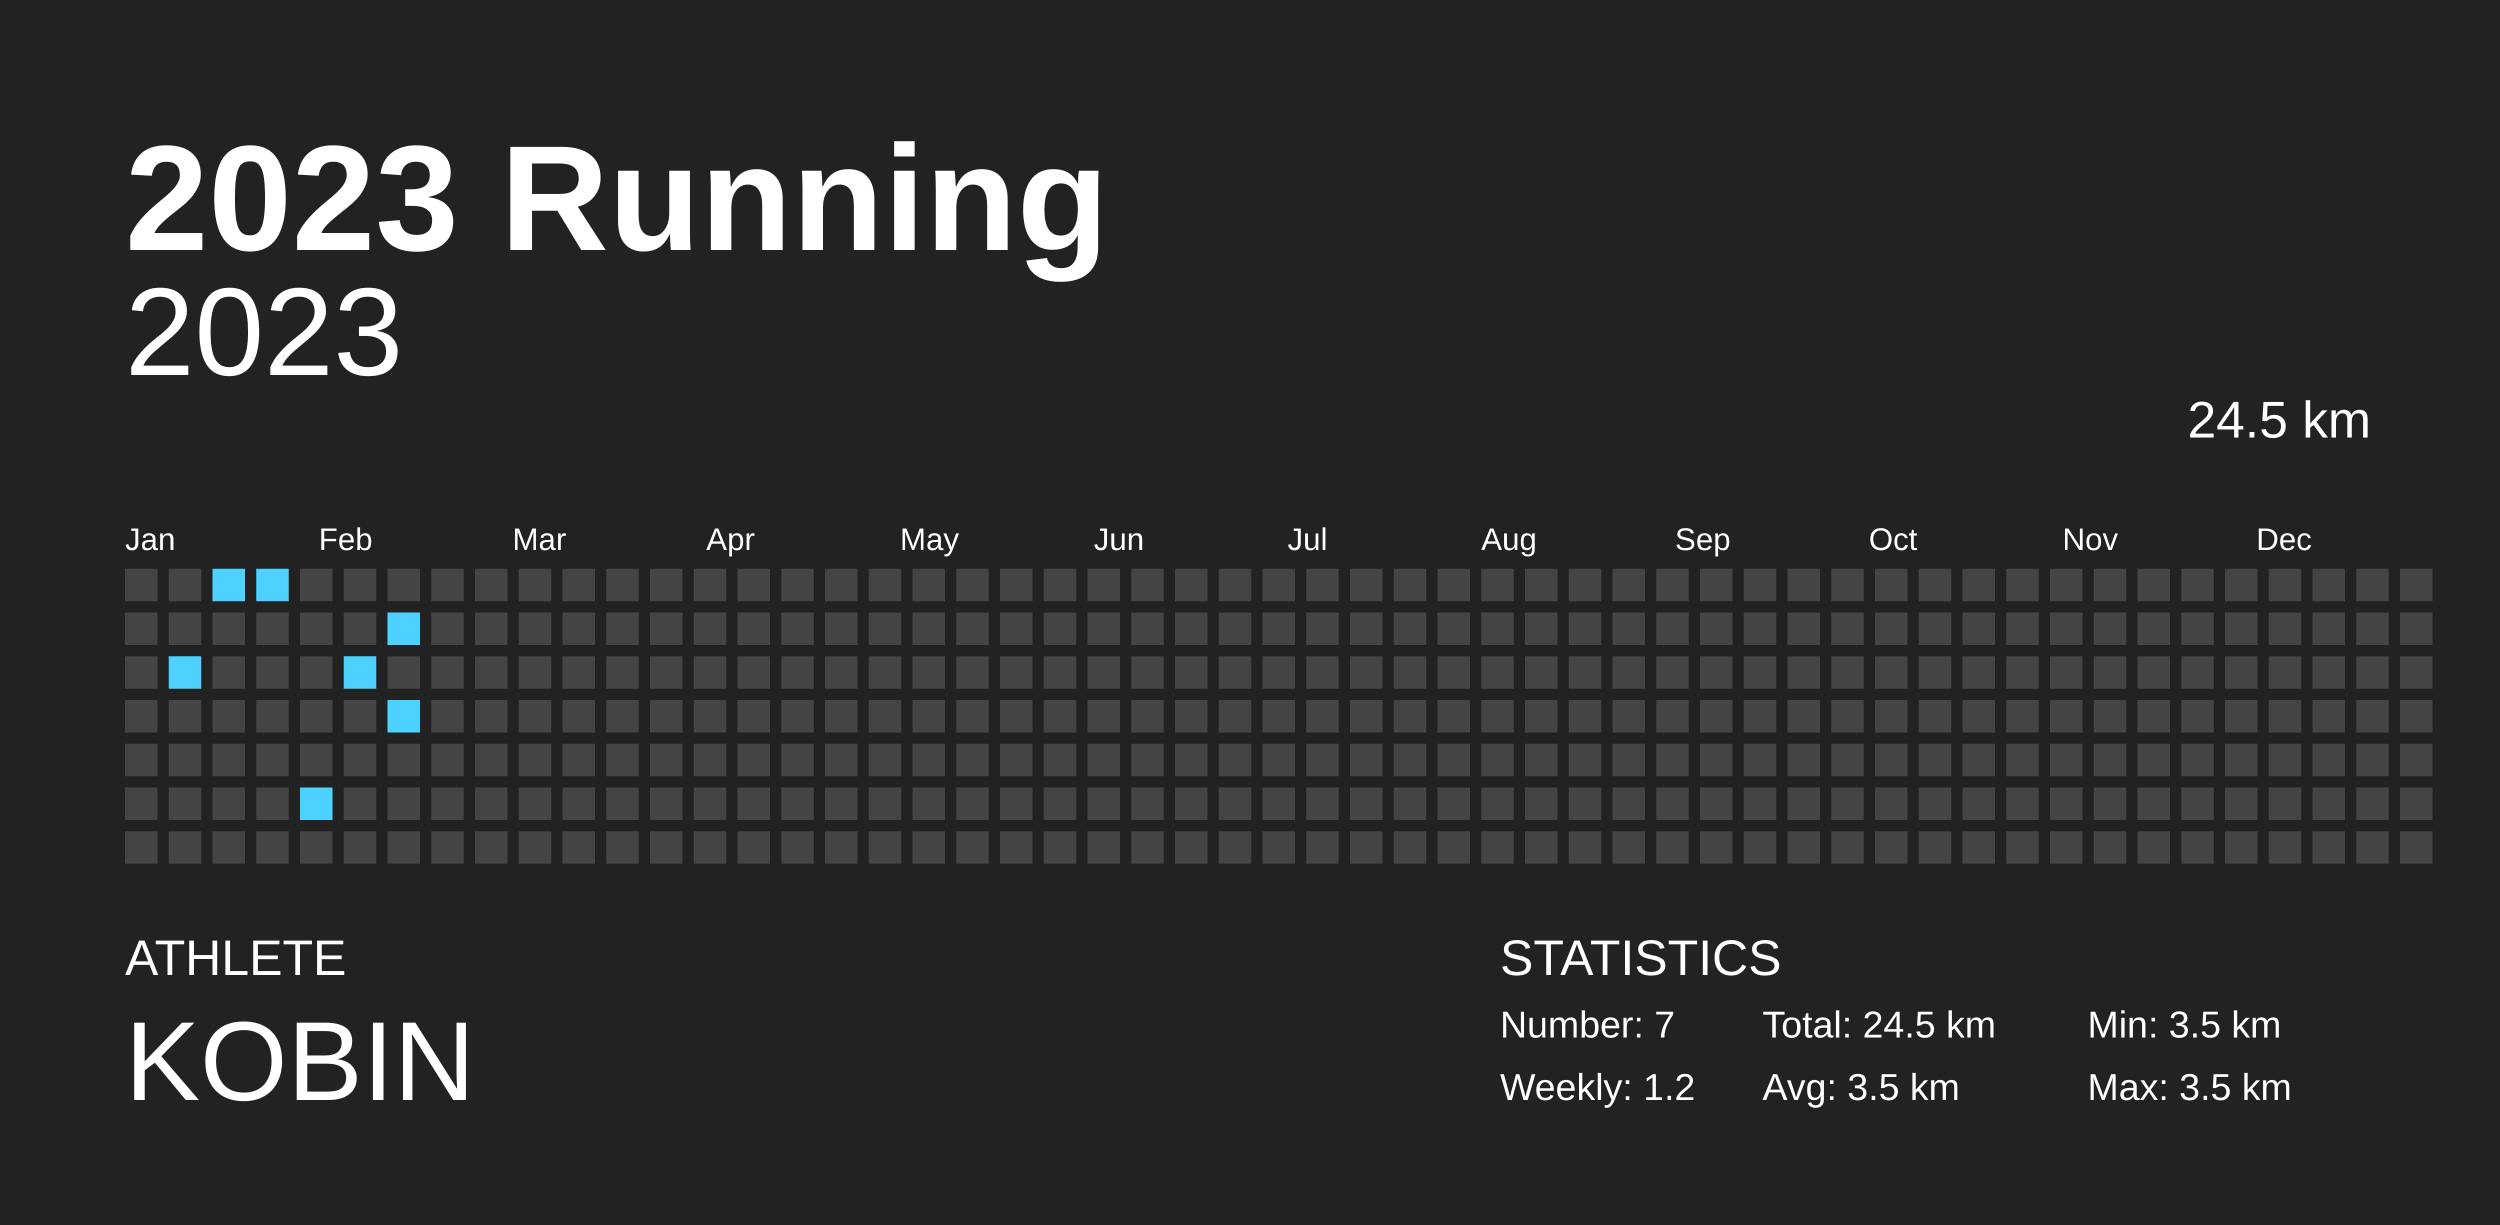
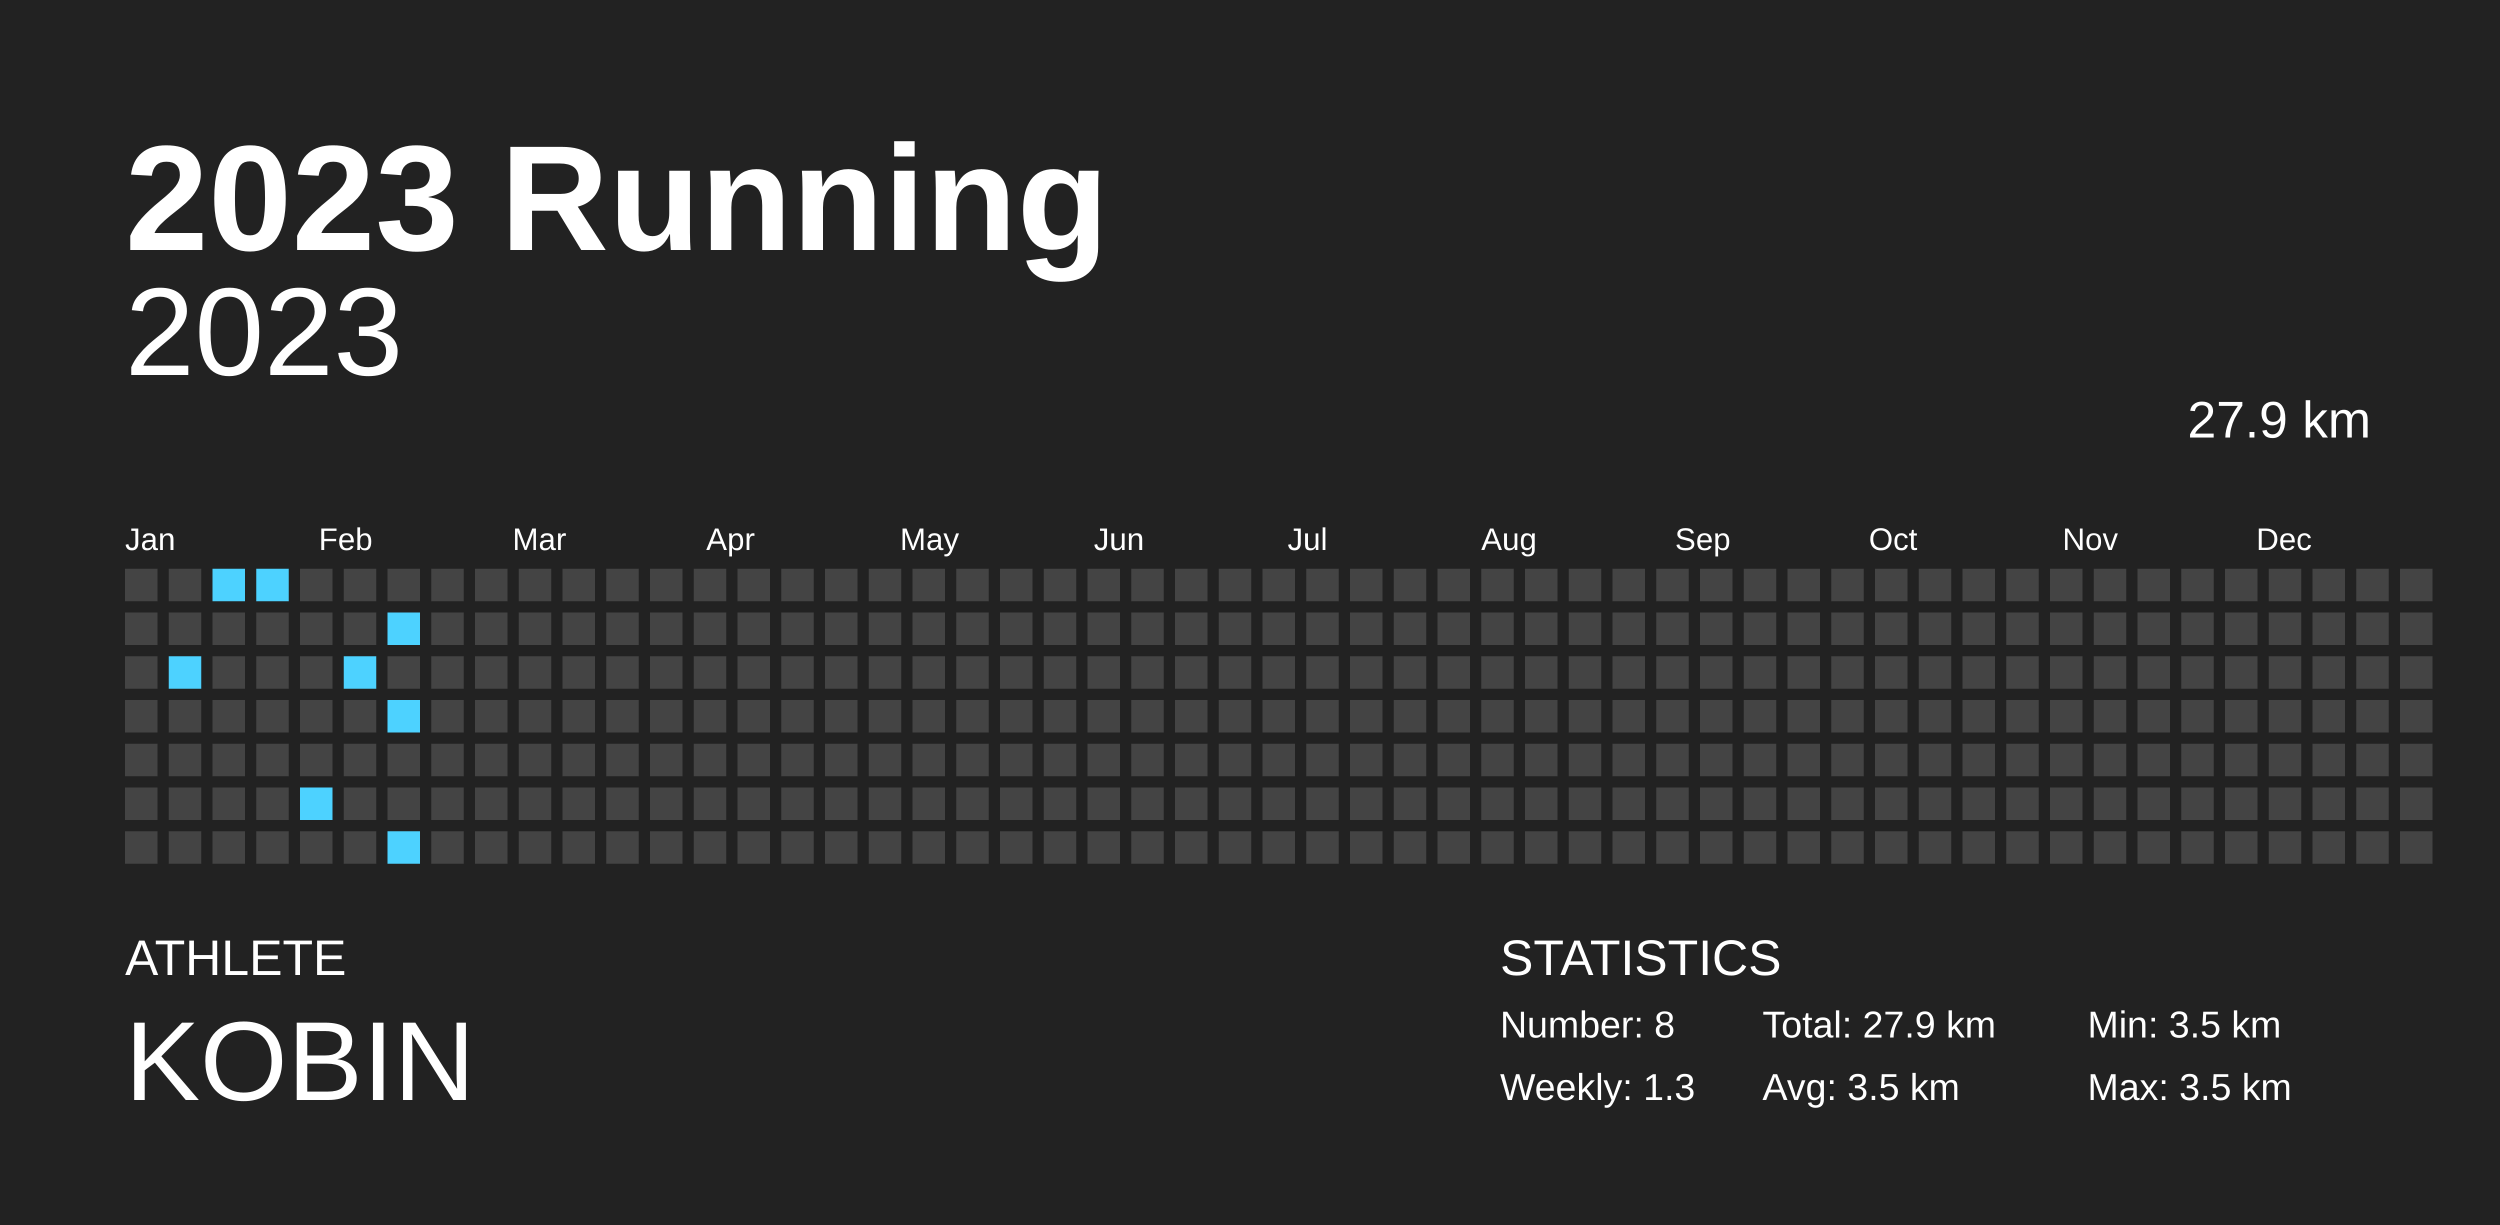
<svg xmlns="http://www.w3.org/2000/svg" baseProfile="full" height="98mm" version="1.1" viewBox="0,0,200,98" width="200mm">
  <defs />
  <rect fill="#222222" height="98" width="200" x="0" y="0" />
  <text fill="#FFFFFF" style="font-size:12px; font-family:Arial; font-weight:bold;" x="10" y="20">2023 Running</text>
  <text fill="#FFFFFF" style="font-size:4px; font-family:Arial" x="10" y="78">ATHLETE</text>
  <text fill="#FFFFFF" style="font-size:9px; font-family:Arial" x="10" y="88">KOBIN</text>
  <text fill="#FFFFFF" style="font-size:4px; font-family:Arial" x="120" y="78">STATISTICS</text>
-   <text fill="#FFFFFF" style="font-size:3px; font-family:Arial" x="120" y="83">Number: 7</text>
-   <text fill="#FFFFFF" style="font-size:3px; font-family:Arial" x="120" y="88">Weekly: 1.2</text>
-   <text fill="#FFFFFF" style="font-size:3px; font-family:Arial" x="141" y="83">Total: 24.5 km</text>
+   <text fill="#FFFFFF" style="font-size:3px; font-family:Arial" x="120" y="83">Number: 8</text>
+   <text fill="#FFFFFF" style="font-size:3px; font-family:Arial" x="120" y="88">Weekly: 1.3</text>
+   <text fill="#FFFFFF" style="font-size:3px; font-family:Arial" x="141" y="83">Total: 27.9 km</text>
  <text fill="#FFFFFF" style="font-size:3px; font-family:Arial" x="141" y="88">Avg: 3.5 km</text>
  <text fill="#FFFFFF" style="font-size:3px; font-family:Arial" x="167" y="83">Min: 3.5 km</text>
  <text fill="#FFFFFF" style="font-size:3px; font-family:Arial" x="167" y="88">Max: 3.5 km</text>
  <text alignment-baseline="hanging" fill="#FFFFFF" style="font-size:10.0px; font-family:Arial;" x="10" y="30">2023</text>
-   <text alignment-baseline="hanging" fill="#FFFFFF" style="font-size:4.125px; font-family:Arial;" x="175" y="35">24.5 km</text>
+   <text alignment-baseline="hanging" fill="#FFFFFF" style="font-size:4.125px; font-family:Arial;" x="175" y="35">27.9 km</text>
  <text fill="#FFFFFF" style="font-size:2.5px; font-family:Arial" x="10.0" y="44">Jan</text>
  <text fill="#FFFFFF" style="font-size:2.5px; font-family:Arial" x="25.5" y="44">Feb</text>
  <text fill="#FFFFFF" style="font-size:2.5px; font-family:Arial" x="41.0" y="44">Mar</text>
  <text fill="#FFFFFF" style="font-size:2.5px; font-family:Arial" x="56.5" y="44">Apr</text>
  <text fill="#FFFFFF" style="font-size:2.5px; font-family:Arial" x="72.0" y="44">May</text>
  <text fill="#FFFFFF" style="font-size:2.5px; font-family:Arial" x="87.5" y="44">Jun</text>
  <text fill="#FFFFFF" style="font-size:2.5px; font-family:Arial" x="103.0" y="44">Jul</text>
  <text fill="#FFFFFF" style="font-size:2.5px; font-family:Arial" x="118.5" y="44">Aug</text>
  <text fill="#FFFFFF" style="font-size:2.5px; font-family:Arial" x="134.0" y="44">Sep</text>
  <text fill="#FFFFFF" style="font-size:2.5px; font-family:Arial" x="149.5" y="44">Oct</text>
  <text fill="#FFFFFF" style="font-size:2.5px; font-family:Arial" x="165.0" y="44">Nov</text>
  <text fill="#FFFFFF" style="font-size:2.5px; font-family:Arial" x="180.5" y="44">Dec</text>
  <rect fill="#444444" height="2.6" width="2.6" x="10.0" y="45.5" />
  <rect fill="#444444" height="2.6" width="2.6" x="10.0" y="49.0" />
  <rect fill="#444444" height="2.6" width="2.6" x="10.0" y="52.5" />
  <rect fill="#444444" height="2.6" width="2.6" x="10.0" y="56.0" />
  <rect fill="#444444" height="2.6" width="2.6" x="10.0" y="59.5" />
  <rect fill="#444444" height="2.6" width="2.6" x="10.0" y="63.0" />
  <rect fill="#444444" height="2.6" width="2.6" x="10.0" y="66.5" />
  <rect fill="#444444" height="2.6" width="2.6" x="13.5" y="45.5" />
  <rect fill="#444444" height="2.6" width="2.6" x="13.5" y="49.0" />
  <rect fill="#4dd2ff" height="2.6" width="2.6" x="13.5" y="52.5" />
  <rect fill="#444444" height="2.6" width="2.6" x="13.5" y="56.0" />
  <rect fill="#444444" height="2.6" width="2.6" x="13.5" y="59.5" />
  <rect fill="#444444" height="2.6" width="2.6" x="13.5" y="63.0" />
  <rect fill="#444444" height="2.6" width="2.6" x="13.5" y="66.5" />
  <rect fill="#4dd2ff" height="2.6" width="2.6" x="17.0" y="45.5" />
  <rect fill="#444444" height="2.6" width="2.6" x="17.0" y="49.0" />
  <rect fill="#444444" height="2.6" width="2.6" x="17.0" y="52.5" />
  <rect fill="#444444" height="2.6" width="2.6" x="17.0" y="56.0" />
  <rect fill="#444444" height="2.6" width="2.6" x="17.0" y="59.5" />
  <rect fill="#444444" height="2.6" width="2.6" x="17.0" y="63.0" />
  <rect fill="#444444" height="2.6" width="2.6" x="17.0" y="66.5" />
  <rect fill="#4dd2ff" height="2.6" width="2.6" x="20.5" y="45.5" />
  <rect fill="#444444" height="2.6" width="2.6" x="20.5" y="49.0" />
  <rect fill="#444444" height="2.6" width="2.6" x="20.5" y="52.5" />
  <rect fill="#444444" height="2.6" width="2.6" x="20.5" y="56.0" />
  <rect fill="#444444" height="2.6" width="2.6" x="20.5" y="59.5" />
  <rect fill="#444444" height="2.6" width="2.6" x="20.5" y="63.0" />
  <rect fill="#444444" height="2.6" width="2.6" x="20.5" y="66.5" />
  <rect fill="#444444" height="2.6" width="2.6" x="24.0" y="45.5" />
  <rect fill="#444444" height="2.6" width="2.6" x="24.0" y="49.0" />
  <rect fill="#444444" height="2.6" width="2.6" x="24.0" y="52.5" />
  <rect fill="#444444" height="2.6" width="2.6" x="24.0" y="56.0" />
  <rect fill="#444444" height="2.6" width="2.6" x="24.0" y="59.5" />
  <rect fill="#4dd2ff" height="2.6" width="2.6" x="24.0" y="63.0" />
  <rect fill="#444444" height="2.6" width="2.6" x="24.0" y="66.5" />
  <rect fill="#444444" height="2.6" width="2.6" x="27.5" y="45.5" />
  <rect fill="#444444" height="2.6" width="2.6" x="27.5" y="49.0" />
  <rect fill="#4dd2ff" height="2.6" width="2.6" x="27.5" y="52.5" />
  <rect fill="#444444" height="2.6" width="2.6" x="27.5" y="56.0" />
  <rect fill="#444444" height="2.6" width="2.6" x="27.5" y="59.5" />
  <rect fill="#444444" height="2.6" width="2.6" x="27.5" y="63.0" />
  <rect fill="#444444" height="2.6" width="2.6" x="27.5" y="66.5" />
  <rect fill="#444444" height="2.6" width="2.6" x="31.0" y="45.5" />
  <rect fill="#4dd2ff" height="2.6" width="2.6" x="31.0" y="49.0" />
  <rect fill="#444444" height="2.6" width="2.6" x="31.0" y="52.5" />
  <rect fill="#4dd2ff" height="2.6" width="2.6" x="31.0" y="56.0" />
  <rect fill="#444444" height="2.6" width="2.6" x="31.0" y="59.5" />
  <rect fill="#444444" height="2.6" width="2.6" x="31.0" y="63.0" />
-   <rect fill="#444444" height="2.6" width="2.6" x="31.0" y="66.5" />
+   <rect fill="#4dd2ff" height="2.6" width="2.6" x="31.0" y="66.5" />
  <rect fill="#444444" height="2.6" width="2.6" x="34.5" y="45.5" />
  <rect fill="#444444" height="2.6" width="2.6" x="34.5" y="49.0" />
  <rect fill="#444444" height="2.6" width="2.6" x="34.5" y="52.5" />
  <rect fill="#444444" height="2.6" width="2.6" x="34.5" y="56.0" />
  <rect fill="#444444" height="2.6" width="2.6" x="34.5" y="59.5" />
  <rect fill="#444444" height="2.6" width="2.6" x="34.5" y="63.0" />
  <rect fill="#444444" height="2.6" width="2.6" x="34.5" y="66.5" />
  <rect fill="#444444" height="2.6" width="2.6" x="38.0" y="45.5" />
  <rect fill="#444444" height="2.6" width="2.6" x="38.0" y="49.0" />
  <rect fill="#444444" height="2.6" width="2.6" x="38.0" y="52.5" />
  <rect fill="#444444" height="2.6" width="2.6" x="38.0" y="56.0" />
  <rect fill="#444444" height="2.6" width="2.6" x="38.0" y="59.5" />
  <rect fill="#444444" height="2.6" width="2.6" x="38.0" y="63.0" />
  <rect fill="#444444" height="2.6" width="2.6" x="38.0" y="66.5" />
  <rect fill="#444444" height="2.6" width="2.6" x="41.5" y="45.5" />
  <rect fill="#444444" height="2.6" width="2.6" x="41.5" y="49.0" />
  <rect fill="#444444" height="2.6" width="2.6" x="41.5" y="52.5" />
  <rect fill="#444444" height="2.6" width="2.6" x="41.5" y="56.0" />
  <rect fill="#444444" height="2.6" width="2.6" x="41.5" y="59.5" />
  <rect fill="#444444" height="2.6" width="2.6" x="41.5" y="63.0" />
  <rect fill="#444444" height="2.6" width="2.6" x="41.5" y="66.5" />
  <rect fill="#444444" height="2.6" width="2.6" x="45.0" y="45.5" />
  <rect fill="#444444" height="2.6" width="2.6" x="45.0" y="49.0" />
  <rect fill="#444444" height="2.6" width="2.6" x="45.0" y="52.5" />
  <rect fill="#444444" height="2.6" width="2.6" x="45.0" y="56.0" />
  <rect fill="#444444" height="2.6" width="2.6" x="45.0" y="59.5" />
  <rect fill="#444444" height="2.6" width="2.6" x="45.0" y="63.0" />
  <rect fill="#444444" height="2.6" width="2.6" x="45.0" y="66.5" />
  <rect fill="#444444" height="2.6" width="2.6" x="48.5" y="45.5" />
  <rect fill="#444444" height="2.6" width="2.6" x="48.5" y="49.0" />
  <rect fill="#444444" height="2.6" width="2.6" x="48.5" y="52.5" />
  <rect fill="#444444" height="2.6" width="2.6" x="48.5" y="56.0" />
  <rect fill="#444444" height="2.6" width="2.6" x="48.5" y="59.5" />
  <rect fill="#444444" height="2.6" width="2.6" x="48.5" y="63.0" />
  <rect fill="#444444" height="2.6" width="2.6" x="48.5" y="66.5" />
  <rect fill="#444444" height="2.6" width="2.6" x="52.0" y="45.5" />
  <rect fill="#444444" height="2.6" width="2.6" x="52.0" y="49.0" />
  <rect fill="#444444" height="2.6" width="2.6" x="52.0" y="52.5" />
  <rect fill="#444444" height="2.6" width="2.6" x="52.0" y="56.0" />
  <rect fill="#444444" height="2.6" width="2.6" x="52.0" y="59.5" />
  <rect fill="#444444" height="2.6" width="2.6" x="52.0" y="63.0" />
  <rect fill="#444444" height="2.6" width="2.6" x="52.0" y="66.5" />
  <rect fill="#444444" height="2.6" width="2.6" x="55.5" y="45.5" />
  <rect fill="#444444" height="2.6" width="2.6" x="55.5" y="49.0" />
  <rect fill="#444444" height="2.6" width="2.6" x="55.5" y="52.5" />
  <rect fill="#444444" height="2.6" width="2.6" x="55.5" y="56.0" />
  <rect fill="#444444" height="2.6" width="2.6" x="55.5" y="59.5" />
  <rect fill="#444444" height="2.6" width="2.6" x="55.5" y="63.0" />
  <rect fill="#444444" height="2.6" width="2.6" x="55.5" y="66.5" />
  <rect fill="#444444" height="2.6" width="2.6" x="59.0" y="45.5" />
  <rect fill="#444444" height="2.6" width="2.6" x="59.0" y="49.0" />
  <rect fill="#444444" height="2.6" width="2.6" x="59.0" y="52.5" />
  <rect fill="#444444" height="2.6" width="2.6" x="59.0" y="56.0" />
  <rect fill="#444444" height="2.6" width="2.6" x="59.0" y="59.5" />
  <rect fill="#444444" height="2.6" width="2.6" x="59.0" y="63.0" />
  <rect fill="#444444" height="2.6" width="2.6" x="59.0" y="66.5" />
  <rect fill="#444444" height="2.6" width="2.6" x="62.5" y="45.5" />
  <rect fill="#444444" height="2.6" width="2.6" x="62.5" y="49.0" />
  <rect fill="#444444" height="2.6" width="2.6" x="62.5" y="52.5" />
  <rect fill="#444444" height="2.6" width="2.6" x="62.5" y="56.0" />
  <rect fill="#444444" height="2.6" width="2.6" x="62.5" y="59.5" />
  <rect fill="#444444" height="2.6" width="2.6" x="62.5" y="63.0" />
  <rect fill="#444444" height="2.6" width="2.6" x="62.5" y="66.5" />
  <rect fill="#444444" height="2.6" width="2.6" x="66.0" y="45.5" />
  <rect fill="#444444" height="2.6" width="2.6" x="66.0" y="49.0" />
  <rect fill="#444444" height="2.6" width="2.6" x="66.0" y="52.5" />
  <rect fill="#444444" height="2.6" width="2.6" x="66.0" y="56.0" />
  <rect fill="#444444" height="2.6" width="2.6" x="66.0" y="59.5" />
  <rect fill="#444444" height="2.6" width="2.6" x="66.0" y="63.0" />
  <rect fill="#444444" height="2.6" width="2.6" x="66.0" y="66.5" />
  <rect fill="#444444" height="2.6" width="2.6" x="69.5" y="45.5" />
  <rect fill="#444444" height="2.6" width="2.6" x="69.5" y="49.0" />
  <rect fill="#444444" height="2.6" width="2.6" x="69.5" y="52.5" />
  <rect fill="#444444" height="2.6" width="2.6" x="69.5" y="56.0" />
  <rect fill="#444444" height="2.6" width="2.6" x="69.5" y="59.5" />
  <rect fill="#444444" height="2.6" width="2.6" x="69.5" y="63.0" />
  <rect fill="#444444" height="2.6" width="2.6" x="69.5" y="66.5" />
  <rect fill="#444444" height="2.6" width="2.6" x="73.0" y="45.5" />
  <rect fill="#444444" height="2.6" width="2.6" x="73.0" y="49.0" />
  <rect fill="#444444" height="2.6" width="2.6" x="73.0" y="52.5" />
  <rect fill="#444444" height="2.6" width="2.6" x="73.0" y="56.0" />
  <rect fill="#444444" height="2.6" width="2.6" x="73.0" y="59.5" />
  <rect fill="#444444" height="2.6" width="2.6" x="73.0" y="63.0" />
  <rect fill="#444444" height="2.6" width="2.6" x="73.0" y="66.5" />
  <rect fill="#444444" height="2.6" width="2.6" x="76.5" y="45.5" />
  <rect fill="#444444" height="2.6" width="2.6" x="76.5" y="49.0" />
  <rect fill="#444444" height="2.6" width="2.6" x="76.5" y="52.5" />
  <rect fill="#444444" height="2.6" width="2.6" x="76.5" y="56.0" />
  <rect fill="#444444" height="2.6" width="2.6" x="76.5" y="59.5" />
  <rect fill="#444444" height="2.6" width="2.6" x="76.5" y="63.0" />
  <rect fill="#444444" height="2.6" width="2.6" x="76.5" y="66.5" />
  <rect fill="#444444" height="2.6" width="2.6" x="80.0" y="45.5" />
  <rect fill="#444444" height="2.6" width="2.6" x="80.0" y="49.0" />
  <rect fill="#444444" height="2.6" width="2.6" x="80.0" y="52.5" />
  <rect fill="#444444" height="2.6" width="2.6" x="80.0" y="56.0" />
  <rect fill="#444444" height="2.6" width="2.6" x="80.0" y="59.5" />
  <rect fill="#444444" height="2.6" width="2.6" x="80.0" y="63.0" />
  <rect fill="#444444" height="2.6" width="2.6" x="80.0" y="66.5" />
  <rect fill="#444444" height="2.6" width="2.6" x="83.5" y="45.5" />
  <rect fill="#444444" height="2.6" width="2.6" x="83.5" y="49.0" />
  <rect fill="#444444" height="2.6" width="2.6" x="83.5" y="52.5" />
  <rect fill="#444444" height="2.6" width="2.6" x="83.5" y="56.0" />
  <rect fill="#444444" height="2.6" width="2.6" x="83.5" y="59.5" />
  <rect fill="#444444" height="2.6" width="2.6" x="83.5" y="63.0" />
  <rect fill="#444444" height="2.6" width="2.6" x="83.5" y="66.5" />
  <rect fill="#444444" height="2.6" width="2.6" x="87.0" y="45.5" />
  <rect fill="#444444" height="2.6" width="2.6" x="87.0" y="49.0" />
  <rect fill="#444444" height="2.6" width="2.6" x="87.0" y="52.5" />
  <rect fill="#444444" height="2.6" width="2.6" x="87.0" y="56.0" />
  <rect fill="#444444" height="2.6" width="2.6" x="87.0" y="59.5" />
  <rect fill="#444444" height="2.6" width="2.6" x="87.0" y="63.0" />
  <rect fill="#444444" height="2.6" width="2.6" x="87.0" y="66.5" />
  <rect fill="#444444" height="2.6" width="2.6" x="90.5" y="45.5" />
  <rect fill="#444444" height="2.6" width="2.6" x="90.5" y="49.0" />
  <rect fill="#444444" height="2.6" width="2.6" x="90.5" y="52.5" />
  <rect fill="#444444" height="2.6" width="2.6" x="90.5" y="56.0" />
  <rect fill="#444444" height="2.6" width="2.6" x="90.5" y="59.5" />
  <rect fill="#444444" height="2.6" width="2.6" x="90.5" y="63.0" />
  <rect fill="#444444" height="2.6" width="2.6" x="90.5" y="66.5" />
  <rect fill="#444444" height="2.6" width="2.6" x="94.0" y="45.5" />
  <rect fill="#444444" height="2.6" width="2.6" x="94.0" y="49.0" />
  <rect fill="#444444" height="2.6" width="2.6" x="94.0" y="52.5" />
  <rect fill="#444444" height="2.6" width="2.6" x="94.0" y="56.0" />
  <rect fill="#444444" height="2.6" width="2.6" x="94.0" y="59.5" />
  <rect fill="#444444" height="2.6" width="2.6" x="94.0" y="63.0" />
  <rect fill="#444444" height="2.6" width="2.6" x="94.0" y="66.5" />
  <rect fill="#444444" height="2.6" width="2.6" x="97.5" y="45.5" />
  <rect fill="#444444" height="2.6" width="2.6" x="97.5" y="49.0" />
  <rect fill="#444444" height="2.6" width="2.6" x="97.5" y="52.5" />
  <rect fill="#444444" height="2.6" width="2.6" x="97.5" y="56.0" />
  <rect fill="#444444" height="2.6" width="2.6" x="97.5" y="59.5" />
  <rect fill="#444444" height="2.6" width="2.6" x="97.5" y="63.0" />
  <rect fill="#444444" height="2.6" width="2.6" x="97.5" y="66.5" />
  <rect fill="#444444" height="2.6" width="2.6" x="101.0" y="45.5" />
  <rect fill="#444444" height="2.6" width="2.6" x="101.0" y="49.0" />
  <rect fill="#444444" height="2.6" width="2.6" x="101.0" y="52.5" />
  <rect fill="#444444" height="2.6" width="2.6" x="101.0" y="56.0" />
  <rect fill="#444444" height="2.6" width="2.6" x="101.0" y="59.5" />
  <rect fill="#444444" height="2.6" width="2.6" x="101.0" y="63.0" />
  <rect fill="#444444" height="2.6" width="2.6" x="101.0" y="66.5" />
  <rect fill="#444444" height="2.6" width="2.6" x="104.5" y="45.5" />
  <rect fill="#444444" height="2.6" width="2.6" x="104.5" y="49.0" />
  <rect fill="#444444" height="2.6" width="2.6" x="104.5" y="52.5" />
  <rect fill="#444444" height="2.6" width="2.6" x="104.5" y="56.0" />
  <rect fill="#444444" height="2.6" width="2.6" x="104.5" y="59.5" />
  <rect fill="#444444" height="2.6" width="2.6" x="104.5" y="63.0" />
  <rect fill="#444444" height="2.6" width="2.6" x="104.5" y="66.5" />
  <rect fill="#444444" height="2.6" width="2.6" x="108.0" y="45.5" />
  <rect fill="#444444" height="2.6" width="2.6" x="108.0" y="49.0" />
  <rect fill="#444444" height="2.6" width="2.6" x="108.0" y="52.5" />
  <rect fill="#444444" height="2.6" width="2.6" x="108.0" y="56.0" />
  <rect fill="#444444" height="2.6" width="2.6" x="108.0" y="59.5" />
  <rect fill="#444444" height="2.6" width="2.6" x="108.0" y="63.0" />
  <rect fill="#444444" height="2.6" width="2.6" x="108.0" y="66.5" />
  <rect fill="#444444" height="2.6" width="2.6" x="111.5" y="45.5" />
  <rect fill="#444444" height="2.6" width="2.6" x="111.5" y="49.0" />
  <rect fill="#444444" height="2.6" width="2.6" x="111.5" y="52.5" />
  <rect fill="#444444" height="2.6" width="2.6" x="111.5" y="56.0" />
  <rect fill="#444444" height="2.6" width="2.6" x="111.5" y="59.5" />
  <rect fill="#444444" height="2.6" width="2.6" x="111.5" y="63.0" />
  <rect fill="#444444" height="2.6" width="2.6" x="111.5" y="66.5" />
  <rect fill="#444444" height="2.6" width="2.6" x="115.0" y="45.5" />
  <rect fill="#444444" height="2.6" width="2.6" x="115.0" y="49.0" />
  <rect fill="#444444" height="2.6" width="2.6" x="115.0" y="52.5" />
  <rect fill="#444444" height="2.6" width="2.6" x="115.0" y="56.0" />
  <rect fill="#444444" height="2.6" width="2.6" x="115.0" y="59.5" />
  <rect fill="#444444" height="2.6" width="2.6" x="115.0" y="63.0" />
  <rect fill="#444444" height="2.6" width="2.6" x="115.0" y="66.5" />
  <rect fill="#444444" height="2.6" width="2.6" x="118.5" y="45.5" />
  <rect fill="#444444" height="2.6" width="2.6" x="118.5" y="49.0" />
  <rect fill="#444444" height="2.6" width="2.6" x="118.5" y="52.5" />
  <rect fill="#444444" height="2.6" width="2.6" x="118.5" y="56.0" />
  <rect fill="#444444" height="2.6" width="2.6" x="118.5" y="59.5" />
  <rect fill="#444444" height="2.6" width="2.6" x="118.5" y="63.0" />
  <rect fill="#444444" height="2.6" width="2.6" x="118.5" y="66.5" />
  <rect fill="#444444" height="2.6" width="2.6" x="122.0" y="45.5" />
  <rect fill="#444444" height="2.6" width="2.6" x="122.0" y="49.0" />
  <rect fill="#444444" height="2.6" width="2.6" x="122.0" y="52.5" />
  <rect fill="#444444" height="2.6" width="2.6" x="122.0" y="56.0" />
  <rect fill="#444444" height="2.6" width="2.6" x="122.0" y="59.5" />
  <rect fill="#444444" height="2.6" width="2.6" x="122.0" y="63.0" />
  <rect fill="#444444" height="2.6" width="2.6" x="122.0" y="66.5" />
  <rect fill="#444444" height="2.6" width="2.6" x="125.5" y="45.5" />
  <rect fill="#444444" height="2.6" width="2.6" x="125.5" y="49.0" />
  <rect fill="#444444" height="2.6" width="2.6" x="125.5" y="52.5" />
  <rect fill="#444444" height="2.6" width="2.6" x="125.5" y="56.0" />
  <rect fill="#444444" height="2.6" width="2.6" x="125.5" y="59.5" />
  <rect fill="#444444" height="2.6" width="2.6" x="125.5" y="63.0" />
  <rect fill="#444444" height="2.6" width="2.6" x="125.5" y="66.5" />
  <rect fill="#444444" height="2.6" width="2.6" x="129.0" y="45.5" />
  <rect fill="#444444" height="2.6" width="2.6" x="129.0" y="49.0" />
  <rect fill="#444444" height="2.6" width="2.6" x="129.0" y="52.5" />
  <rect fill="#444444" height="2.6" width="2.6" x="129.0" y="56.0" />
  <rect fill="#444444" height="2.6" width="2.6" x="129.0" y="59.5" />
  <rect fill="#444444" height="2.6" width="2.6" x="129.0" y="63.0" />
  <rect fill="#444444" height="2.6" width="2.6" x="129.0" y="66.5" />
  <rect fill="#444444" height="2.6" width="2.6" x="132.5" y="45.5" />
  <rect fill="#444444" height="2.6" width="2.6" x="132.5" y="49.0" />
  <rect fill="#444444" height="2.6" width="2.6" x="132.5" y="52.5" />
  <rect fill="#444444" height="2.6" width="2.6" x="132.5" y="56.0" />
  <rect fill="#444444" height="2.6" width="2.6" x="132.5" y="59.5" />
  <rect fill="#444444" height="2.6" width="2.6" x="132.5" y="63.0" />
  <rect fill="#444444" height="2.6" width="2.6" x="132.5" y="66.5" />
  <rect fill="#444444" height="2.6" width="2.6" x="136.0" y="45.5" />
  <rect fill="#444444" height="2.6" width="2.6" x="136.0" y="49.0" />
  <rect fill="#444444" height="2.6" width="2.6" x="136.0" y="52.5" />
  <rect fill="#444444" height="2.6" width="2.6" x="136.0" y="56.0" />
  <rect fill="#444444" height="2.6" width="2.6" x="136.0" y="59.5" />
  <rect fill="#444444" height="2.6" width="2.6" x="136.0" y="63.0" />
  <rect fill="#444444" height="2.6" width="2.6" x="136.0" y="66.5" />
  <rect fill="#444444" height="2.6" width="2.6" x="139.5" y="45.5" />
  <rect fill="#444444" height="2.6" width="2.6" x="139.5" y="49.0" />
  <rect fill="#444444" height="2.6" width="2.6" x="139.5" y="52.5" />
  <rect fill="#444444" height="2.6" width="2.6" x="139.5" y="56.0" />
  <rect fill="#444444" height="2.6" width="2.6" x="139.5" y="59.5" />
  <rect fill="#444444" height="2.6" width="2.6" x="139.5" y="63.0" />
  <rect fill="#444444" height="2.6" width="2.6" x="139.5" y="66.5" />
  <rect fill="#444444" height="2.6" width="2.6" x="143.0" y="45.5" />
  <rect fill="#444444" height="2.6" width="2.6" x="143.0" y="49.0" />
  <rect fill="#444444" height="2.6" width="2.6" x="143.0" y="52.5" />
  <rect fill="#444444" height="2.6" width="2.6" x="143.0" y="56.0" />
  <rect fill="#444444" height="2.6" width="2.6" x="143.0" y="59.5" />
  <rect fill="#444444" height="2.6" width="2.6" x="143.0" y="63.0" />
  <rect fill="#444444" height="2.6" width="2.6" x="143.0" y="66.5" />
  <rect fill="#444444" height="2.6" width="2.6" x="146.5" y="45.5" />
  <rect fill="#444444" height="2.6" width="2.6" x="146.5" y="49.0" />
  <rect fill="#444444" height="2.6" width="2.6" x="146.5" y="52.5" />
  <rect fill="#444444" height="2.6" width="2.6" x="146.5" y="56.0" />
  <rect fill="#444444" height="2.6" width="2.6" x="146.5" y="59.5" />
  <rect fill="#444444" height="2.6" width="2.6" x="146.5" y="63.0" />
  <rect fill="#444444" height="2.6" width="2.6" x="146.5" y="66.5" />
  <rect fill="#444444" height="2.6" width="2.6" x="150.0" y="45.5" />
  <rect fill="#444444" height="2.6" width="2.6" x="150.0" y="49.0" />
  <rect fill="#444444" height="2.6" width="2.6" x="150.0" y="52.5" />
  <rect fill="#444444" height="2.6" width="2.6" x="150.0" y="56.0" />
  <rect fill="#444444" height="2.6" width="2.6" x="150.0" y="59.5" />
  <rect fill="#444444" height="2.6" width="2.6" x="150.0" y="63.0" />
  <rect fill="#444444" height="2.6" width="2.6" x="150.0" y="66.5" />
  <rect fill="#444444" height="2.6" width="2.6" x="153.5" y="45.5" />
  <rect fill="#444444" height="2.6" width="2.6" x="153.5" y="49.0" />
  <rect fill="#444444" height="2.6" width="2.6" x="153.5" y="52.5" />
  <rect fill="#444444" height="2.6" width="2.6" x="153.5" y="56.0" />
  <rect fill="#444444" height="2.6" width="2.6" x="153.5" y="59.5" />
  <rect fill="#444444" height="2.6" width="2.6" x="153.5" y="63.0" />
  <rect fill="#444444" height="2.6" width="2.6" x="153.5" y="66.5" />
  <rect fill="#444444" height="2.6" width="2.6" x="157.0" y="45.5" />
  <rect fill="#444444" height="2.6" width="2.6" x="157.0" y="49.0" />
  <rect fill="#444444" height="2.6" width="2.6" x="157.0" y="52.5" />
  <rect fill="#444444" height="2.6" width="2.6" x="157.0" y="56.0" />
  <rect fill="#444444" height="2.6" width="2.6" x="157.0" y="59.5" />
  <rect fill="#444444" height="2.6" width="2.6" x="157.0" y="63.0" />
  <rect fill="#444444" height="2.6" width="2.6" x="157.0" y="66.5" />
  <rect fill="#444444" height="2.6" width="2.6" x="160.5" y="45.5" />
  <rect fill="#444444" height="2.6" width="2.6" x="160.5" y="49.0" />
  <rect fill="#444444" height="2.6" width="2.6" x="160.5" y="52.5" />
  <rect fill="#444444" height="2.6" width="2.6" x="160.5" y="56.0" />
  <rect fill="#444444" height="2.6" width="2.6" x="160.5" y="59.5" />
  <rect fill="#444444" height="2.6" width="2.6" x="160.5" y="63.0" />
  <rect fill="#444444" height="2.6" width="2.6" x="160.5" y="66.5" />
  <rect fill="#444444" height="2.6" width="2.6" x="164.0" y="45.5" />
  <rect fill="#444444" height="2.6" width="2.6" x="164.0" y="49.0" />
  <rect fill="#444444" height="2.6" width="2.6" x="164.0" y="52.5" />
  <rect fill="#444444" height="2.6" width="2.6" x="164.0" y="56.0" />
  <rect fill="#444444" height="2.6" width="2.6" x="164.0" y="59.5" />
  <rect fill="#444444" height="2.6" width="2.6" x="164.0" y="63.0" />
  <rect fill="#444444" height="2.6" width="2.6" x="164.0" y="66.5" />
  <rect fill="#444444" height="2.6" width="2.6" x="167.5" y="45.5" />
  <rect fill="#444444" height="2.6" width="2.6" x="167.5" y="49.0" />
  <rect fill="#444444" height="2.6" width="2.6" x="167.5" y="52.5" />
  <rect fill="#444444" height="2.6" width="2.6" x="167.5" y="56.0" />
  <rect fill="#444444" height="2.6" width="2.6" x="167.5" y="59.5" />
  <rect fill="#444444" height="2.6" width="2.6" x="167.5" y="63.0" />
  <rect fill="#444444" height="2.6" width="2.6" x="167.5" y="66.5" />
  <rect fill="#444444" height="2.6" width="2.6" x="171.0" y="45.5" />
  <rect fill="#444444" height="2.6" width="2.6" x="171.0" y="49.0" />
  <rect fill="#444444" height="2.6" width="2.6" x="171.0" y="52.5" />
  <rect fill="#444444" height="2.6" width="2.6" x="171.0" y="56.0" />
  <rect fill="#444444" height="2.6" width="2.6" x="171.0" y="59.5" />
  <rect fill="#444444" height="2.6" width="2.6" x="171.0" y="63.0" />
  <rect fill="#444444" height="2.6" width="2.6" x="171.0" y="66.5" />
  <rect fill="#444444" height="2.6" width="2.6" x="174.5" y="45.5" />
  <rect fill="#444444" height="2.6" width="2.6" x="174.5" y="49.0" />
  <rect fill="#444444" height="2.6" width="2.6" x="174.5" y="52.5" />
  <rect fill="#444444" height="2.6" width="2.6" x="174.5" y="56.0" />
  <rect fill="#444444" height="2.6" width="2.6" x="174.5" y="59.5" />
  <rect fill="#444444" height="2.6" width="2.6" x="174.5" y="63.0" />
  <rect fill="#444444" height="2.6" width="2.6" x="174.5" y="66.5" />
  <rect fill="#444444" height="2.6" width="2.6" x="178.0" y="45.5" />
  <rect fill="#444444" height="2.6" width="2.6" x="178.0" y="49.0" />
  <rect fill="#444444" height="2.6" width="2.6" x="178.0" y="52.5" />
  <rect fill="#444444" height="2.6" width="2.6" x="178.0" y="56.0" />
  <rect fill="#444444" height="2.6" width="2.6" x="178.0" y="59.5" />
  <rect fill="#444444" height="2.6" width="2.6" x="178.0" y="63.0" />
  <rect fill="#444444" height="2.6" width="2.6" x="178.0" y="66.5" />
  <rect fill="#444444" height="2.6" width="2.6" x="181.5" y="45.5" />
  <rect fill="#444444" height="2.6" width="2.6" x="181.5" y="49.0" />
  <rect fill="#444444" height="2.6" width="2.6" x="181.5" y="52.5" />
  <rect fill="#444444" height="2.6" width="2.6" x="181.5" y="56.0" />
  <rect fill="#444444" height="2.6" width="2.6" x="181.5" y="59.5" />
  <rect fill="#444444" height="2.6" width="2.6" x="181.5" y="63.0" />
  <rect fill="#444444" height="2.6" width="2.6" x="181.5" y="66.5" />
  <rect fill="#444444" height="2.6" width="2.6" x="185.0" y="45.5" />
  <rect fill="#444444" height="2.6" width="2.6" x="185.0" y="49.0" />
  <rect fill="#444444" height="2.6" width="2.6" x="185.0" y="52.5" />
  <rect fill="#444444" height="2.6" width="2.6" x="185.0" y="56.0" />
  <rect fill="#444444" height="2.6" width="2.6" x="185.0" y="59.5" />
  <rect fill="#444444" height="2.6" width="2.6" x="185.0" y="63.0" />
  <rect fill="#444444" height="2.6" width="2.6" x="185.0" y="66.5" />
  <rect fill="#444444" height="2.6" width="2.6" x="188.5" y="45.5" />
  <rect fill="#444444" height="2.6" width="2.6" x="188.5" y="49.0" />
  <rect fill="#444444" height="2.6" width="2.6" x="188.5" y="52.5" />
  <rect fill="#444444" height="2.6" width="2.6" x="188.5" y="56.0" />
  <rect fill="#444444" height="2.6" width="2.6" x="188.5" y="59.5" />
  <rect fill="#444444" height="2.6" width="2.6" x="188.5" y="63.0" />
  <rect fill="#444444" height="2.6" width="2.6" x="188.5" y="66.5" />
  <rect fill="#444444" height="2.6" width="2.6" x="192.0" y="45.5" />
  <rect fill="#444444" height="2.6" width="2.6" x="192.0" y="49.0" />
  <rect fill="#444444" height="2.6" width="2.6" x="192.0" y="52.5" />
  <rect fill="#444444" height="2.6" width="2.6" x="192.0" y="56.0" />
  <rect fill="#444444" height="2.6" width="2.6" x="192.0" y="59.5" />
  <rect fill="#444444" height="2.6" width="2.6" x="192.0" y="63.0" />
  <rect fill="#444444" height="2.6" width="2.6" x="192.0" y="66.5" />
</svg>
